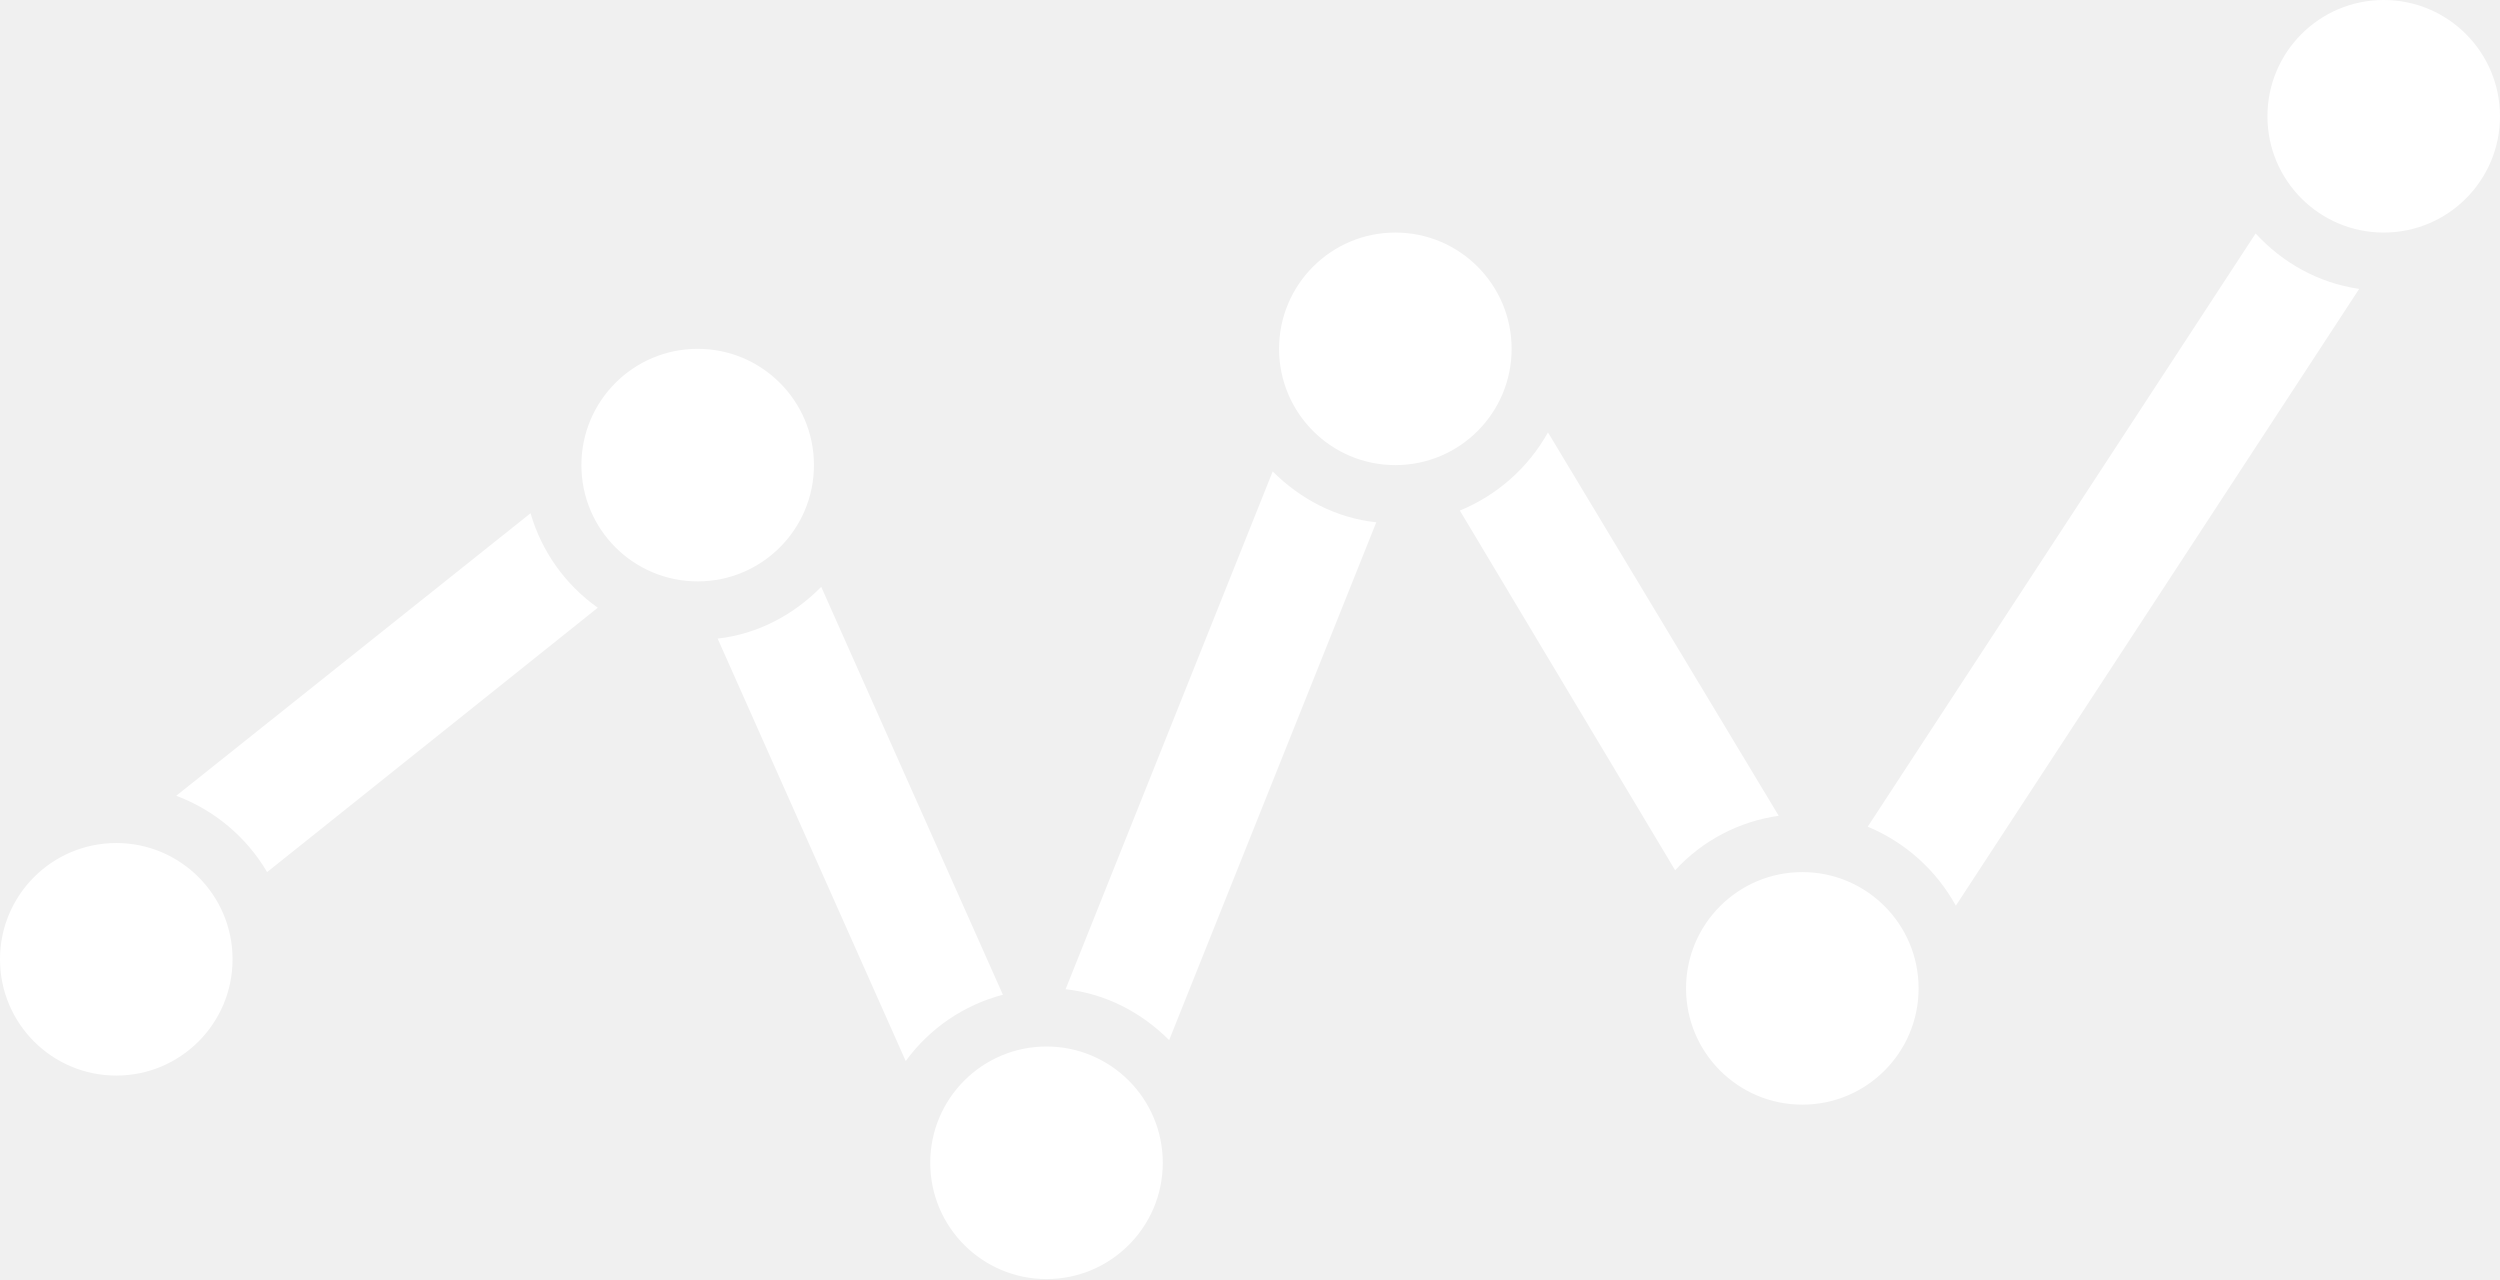
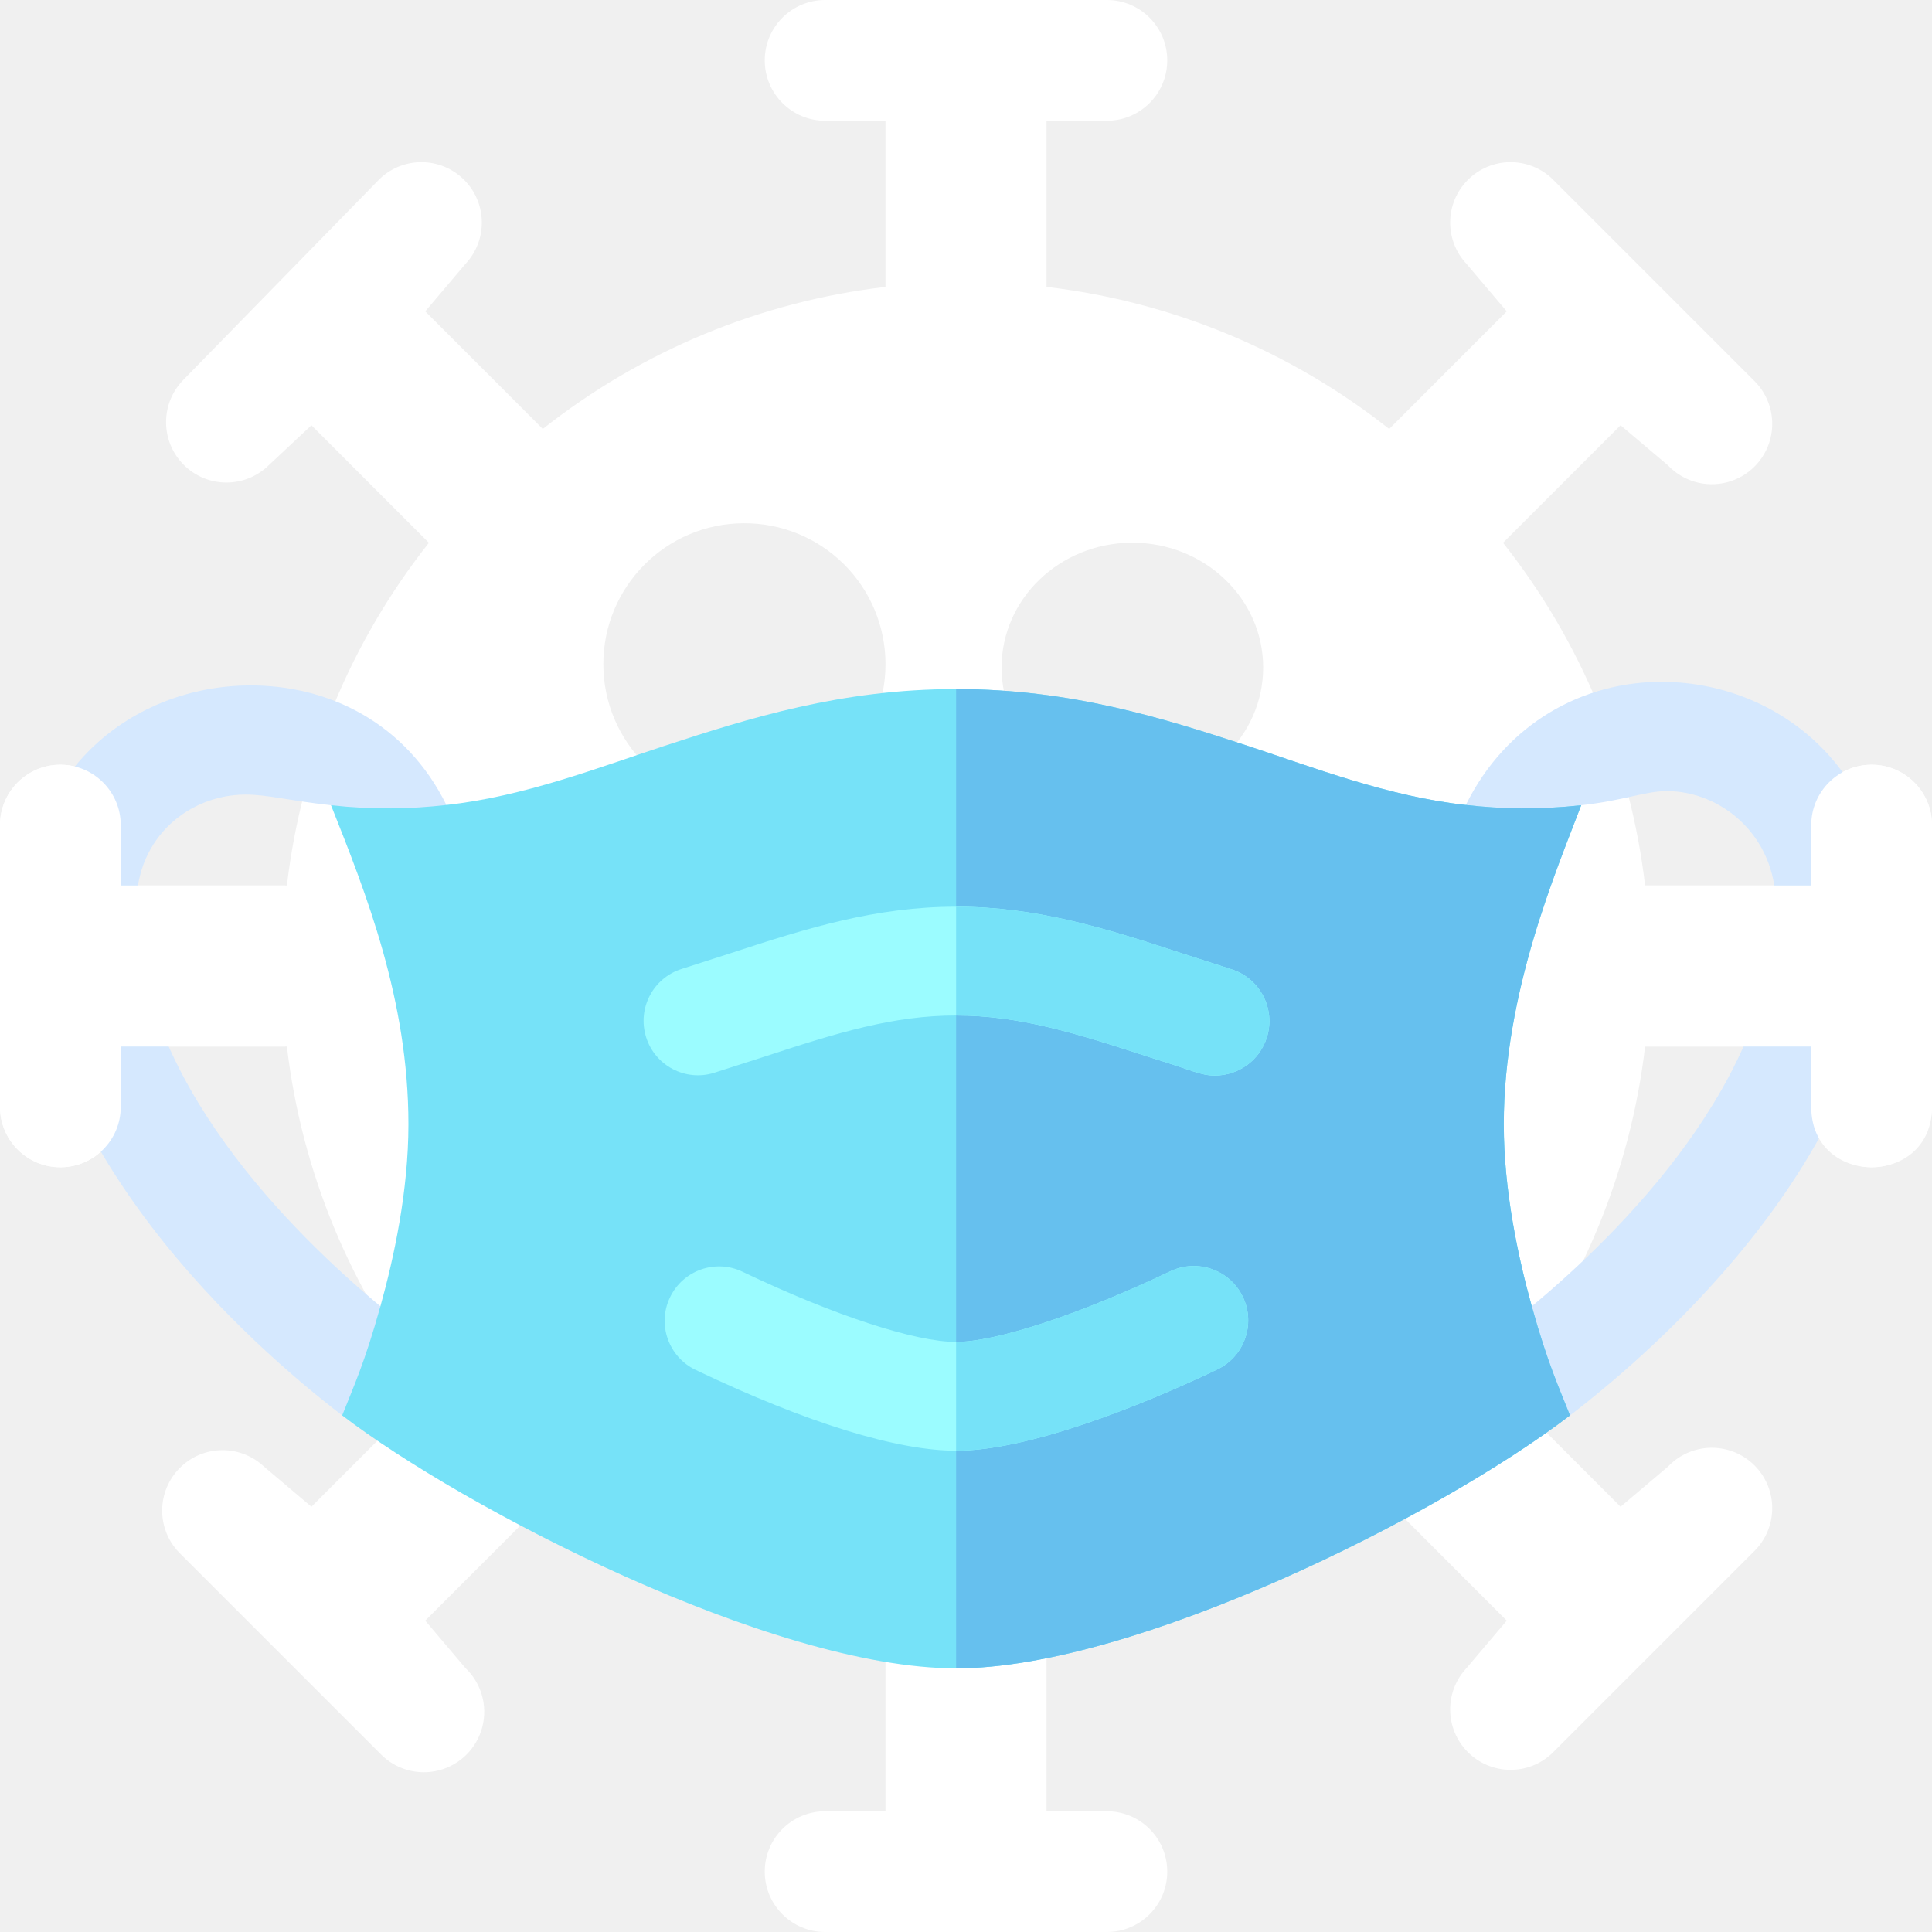
- <svg xmlns="http://www.w3.org/2000/svg" data-v-423bf9ae="" viewBox="0 0 117.273 60" class="icon">
-   <g data-v-423bf9ae="" id="6e99b7e3-2a9a-4b89-8eb0-a444d0ca6dae" transform="matrix(1.363636,0,0,1.363636,-10.90909,-23.18182)" stroke="none" fill="white">
-     <path style="marker:none" d="M90 17a4 4 0 1 0 0 8 4 4 0 0 0 0-8zm-34 8a4 4 0 1 0 0 8 4 4 0 0 0 0-8zm29.594.031L72.25 45.438a6.16 6.16 0 0 1 3.031 2.718l13.875-21.218c-1.403-.201-2.642-.903-3.562-1.907zM32 29a4 4 0 1 0 0 8 4 4 0 0 0 0-8zm29.25 2.875a6.132 6.132 0 0 1-3.031 2.688l7.406 12.374a5.976 5.976 0 0 1 3.563-1.874L61.25 31.874zm-9.469 1.344L44.656 51.03c1.391.151 2.617.805 3.563 1.75l7.125-17.812c-1.391-.151-2.617-.805-3.563-1.75zM26.25 34.656l-12.188 9.719A6.111 6.111 0 0 1 17.189 47l11.375-9.094a6.044 6.044 0 0 1-2.313-3.25zm10 2.532c-.941.955-2.169 1.622-3.563 1.78l6.47 14.532a6.028 6.028 0 0 1 3.343-2.281l-6.25-14.032zM12 46a4 4 0 1 0 0 8 4 4 0 0 0 0-8zm58 1a4 4 0 1 0 0 8 4 4 0 0 0 0-8zm-26 6a4 4 0 1 0 0 8 4 4 0 0 0 0-8z" color="#000" overflow="visible" />
+ <svg xmlns="http://www.w3.org/2000/svg" data-v-423bf9ae="" viewBox="0 0 60 60" class="icon" version="1.1" id="svg283">
+   <defs id="defs287">
+     <mask maskUnits="userSpaceOnUse" id="mask456">
+       <rect style="fill:#ffffff" id="rect458" width="14.229" height="21.571" x="51.099" y="20.345" />
+     </mask>
+     <mask maskUnits="userSpaceOnUse" id="mask460">
+       <rect style="fill:#ffffff;stroke-width:0.8" id="rect462" width="11.383" height="17.257" x="40.879" y="16.276" />
+     </mask>
+     <mask maskUnits="userSpaceOnUse" id="mask472">
+       <rect style="fill:#ffffff;stroke-width:0.8" id="rect474" width="16.282" height="15.744" x="-9.201" y="15.805" />
+     </mask>
+   </defs>
+   <g style="display:inline" id="g390">
+     <g style="fill:#ffffff" fill="white" stroke="none" transform="scale(1.25)" id="g388" data-v-423bf9ae="">
+       <path transform="scale(0.8)" d="M 25.625 0 A 1.875 1.875 0 0 0 25.625 3.75 L 27.5 3.75 L 27.5 8.91 A 21.128 21.128 0 0 0 16.857 13.322 L 13.207 9.67 L 14.451 8.201 A 1.876 1.876 0 0 0 11.799 5.549 L 5.693 11.799 A 1.875 1.875 0 0 0 8.344 14.451 L 9.672 13.207 L 13.32 16.857 A 21.125 21.125 0 0 0 8.91 27.5 L 3.75 27.5 L 3.75 25.625 A 1.875 1.875 0 0 0 0 25.625 L 0 34.375 A 1.875 1.875 0 0 0 3.75 34.375 L 3.75 32.5 L 8.91 32.5 A 21.125 21.125 0 0 0 13.322 43.143 L 9.672 46.793 L 8.201 45.549 A 1.876 1.876 0 0 0 5.549 48.201 L 11.799 54.451 A 1.876 1.876 0 1 0 14.451 51.799 L 13.207 50.33 L 16.857 46.678 A 21.128 21.128 0 0 0 27.5 51.09 L 27.5 56.25 L 25.625 56.25 A 1.875 1.875 0 0 0 25.625 60 L 34.375 60 A 1.875 1.875 0 0 0 34.375 56.25 L 32.5 56.25 L 32.5 51.09 A 21.128 21.128 0 0 0 43.143 46.678 L 46.793 50.33 L 45.549 51.799 A 1.876 1.876 0 0 0 48.201 54.451 L 54.451 48.201 A 1.876 1.876 0 1 0 51.799 45.549 L 50.328 46.793 L 46.68 43.143 A 21.125 21.125 0 0 0 51.09 32.5 L 56.25 32.5 L 56.25 34.375 A 1.875 1.875 0 0 0 60 34.375 L 60 25.625 A 1.875 1.875 0 0 0 58.125 23.75 A 1.875 1.875 0 0 0 56.25 25.625 L 56.25 27.5 L 51.09 27.5 A 21.125 21.125 0 0 0 46.678 16.857 L 50.328 13.207 L 51.799 14.451 A 1.876 1.876 0 1 0 54.451 11.799 L 48.201 5.549 A 1.876 1.876 0 0 0 45.549 8.201 L 46.793 9.67 L 43.143 13.322 A 21.128 21.128 0 0 0 32.5 8.91 L 32.5 3.75 L 34.375 3.75 A 1.875 1.875 0 0 0 34.375 0 L 25.625 0 z M 23.1 16.25 A 4.375 4.375 0 0 1 27.5 20.625 A 4.375 4.375 0 0 1 23.125 25 A 4.375 4.375 0 0 1 23.1 16.25 z M 35.129 16.854 A 4.061 3.877 0 0 1 35.168 16.854 A 4.061 3.877 0 0 1 39.229 20.73 A 4.061 3.877 0 0 1 35.168 24.607 A 4.061 3.877 0 0 1 31.105 20.73 A 4.061 3.877 0 0 1 35.129 16.854 z M 37.49 36.25 A 2.5 2.5 0 0 1 40 38.75 A 2.5 2.5 0 0 1 37.5 41.25 A 2.5 2.5 0 0 1 37.49 36.25 z " style="fill:#ffffff;stroke-width:1.25" id="path386" />
+     </g>
+   </g>
+   <g id="layer5" style="display:inline">
+     <g id="g367" transform="matrix(0.1126401,0,0,0.1126401,0.856924,7.657815)">
+       <path id="path349" fill="#d5e8fe" d="m 451,120.006 c -22.032,-0.199 -43.337,11.385 -54.464,33.946 l 16.09,15.038 15.719,-14.963 c 11.969,-1.318 17.557,-3.896 23.655,-3.895 14.668,0.003 30,12.003 30,31.469 0,48.008 -43.081,90.474 -67.278,110.572 l -9.97,14.357 20.508,15.727 C 450.008,303.293 512,249.064 512,181.601 512,144.97 483.438,120.299 451,120.006 Z" />
+       <path id="path351" fill="#d5e8fe" d="m 30,181.601 c 0,-18.963 14.809,-30.459 30,-30.509 6.103,-0.02 11.645,1.611 23.659,2.935 l 15.636,14.964 16.171,-15.037 C 104.38,131.491 83.102,120.815 61,120.996 28.988,121.259 0,144.541 0,181.6 0,249.062 61.99,303.29 86.739,322.256 l 20.51,-15.725 -9.97,-14.359 C 73.081,272.075 30,229.609 30,181.601 Z" />
+       <path id="path353" fill="#76e2f8" d="m 407,241.996 c 0,-36.504 14.645,-70.23 21.345,-87.969 -11.569,1.276 -22.031,1.057 -31.809,-0.075 -21.196,-2.271 -42.362,-10.459 -59.863,-16.208 -23.584,-7.734 -48.988,-15.747 -80.673,-15.747 -31.685,0 -57.089,8.013 -80.673,15.747 -17.914,5.888 -38.527,13.897 -59.861,16.21 -9.778,1.13 -20.237,1.351 -31.807,0.073 9.63,24.223 21.341,53.624 21.341,87.969 0,18.358 -4.003,36.83 -7.722,50.176 -4.389,15.745 -7.315,21.899 -10.54,30.084 33.03,25.309 118.25,69.739 169.261,69.739 49.125,0 133.043,-41.981 169.259,-69.739 -3.063,-7.776 -6.096,-14.145 -10.538,-30.084 C 411.003,278.824 407,260.354 407,241.996 Z" />
+       <path id="path355" fill="#66c0ee" d="M 414.722,292.173 C 411.003,278.825 407,260.355 407,241.997 c 0,-36.504 14.645,-70.23 21.345,-87.969 -11.569,1.276 -22.031,1.057 -31.809,-0.075 C 375.34,151.682 354.174,143.494 336.673,137.745 313.089,130.011 287.685,121.998 256,121.998 v 270 c 49.125,0 133.043,-41.981 169.259,-69.739 -3.063,-7.779 -6.095,-14.147 -10.537,-30.086 z" />
+       <g id="g365">
+         <path id="path357" fill="#9bfcff" d="m 331.854,199.237 -13.945,-4.497 c -20.83,-6.841 -39.833,-12.744 -61.908,-12.744 -22.075,0 -41.078,5.903 -61.967,12.759 l -13.667,4.395 c -7.91,2.476 -12.319,10.884 -9.844,18.794 2.446,7.896 10.898,12.334 18.779,9.844 l 14.15,-4.541 c 19.893,-6.533 35.263,-11.25 52.548,-11.25 17.285,0 32.655,4.717 53.705,11.616 11.483,3.503 13.599,4.937 17.666,4.937 6.387,0 12.305,-4.102 14.312,-10.518 2.475,-7.896 -1.919,-16.319 -9.829,-18.795 z" />
+         <path id="path359" fill="#76e2f8" d="m 327.371,228.549 c 6.387,0 12.305,-4.102 14.312,-10.518 2.476,-7.896 -1.919,-16.318 -9.829,-18.794 l -13.945,-4.497 c -20.83,-6.841 -39.833,-12.744 -61.908,-12.744 v 30 c 17.285,0 32.655,4.717 53.705,11.616 11.482,3.503 13.598,4.937 17.665,4.937 z" />
+         <path id="path361" fill="#9bfcff" d="m 335.076,289.618 c -3.574,-7.5 -12.51,-10.635 -19.995,-7.104 -25.605,12.202 -48.314,19.482 -59.081,19.482 -11.045,0 -33.139,-7.046 -58.891,-19.351 -7.456,-3.574 -16.421,-0.41 -19.995,7.075 -3.574,7.471 -0.41,16.421 7.075,19.995 30.938,14.78 55.771,22.28 71.811,22.28 19.805,0 50.526,-12.173 71.972,-22.397 7.485,-3.559 10.664,-12.509 7.104,-19.98 z" />
+         <path id="path363" fill="#76e2f8" d="m 335.076,289.618 c -3.574,-7.5 -12.51,-10.635 -19.995,-7.104 -25.605,12.202 -48.314,19.482 -59.081,19.482 v 30 c 19.805,0 50.526,-12.173 71.972,-22.397 7.485,-3.56 10.664,-12.51 7.104,-19.981 z" />
+       </g>
+     </g>
+   </g>
+   <g id="layer1" style="display:inline">
+     <g data-v-423bf9ae="" id="829397a9-3987-497d-b614-f17717389d33" transform="scale(1.25)" stroke="none" fill="white" style="fill:#ffffff" mask="url(#mask460)">
+       <path d="M 46.5,19 C 45.672,19 45,19.672 45,20.5 V 22 h -4.128 c -0.365,-3.11 -1.587,-6.058 -3.53,-8.514 l 2.921,-2.921 1.176,0.996 c 1.415,1.415 3.537,-0.707 2.122,-2.122 l -5,-5 C 37.146,3.025 35.024,5.147 36.439,6.561 l 0.996,1.175 -2.921,2.922 C 32.058,8.715 29.11,7.493 26,7.128 V 3 h 1.5 c 2,0 2,-3 0,-3 h -7 c -2,0 -2,3 0,3 H 22 v 4.128 c -3.11,0.365 -6.058,1.587 -8.514,3.53 L 10.565,7.736 11.561,6.561 C 12.975,5.146 10.853,3.024 9.439,4.439 l -4.884,5 c -1.366,1.413 0.706,3.487 2.12,2.122 l 1.062,-0.996 2.92,2.921 C 8.715,15.942 7.493,18.89 7.128,22 H 3 v -1.5 c 0,-2 -3,-2 -3,0 v 7 c 0,2 3,2 3,0 V 26 h 4.128 c 0.365,3.11 1.587,6.058 3.53,8.514 L 7.737,37.435 6.561,36.439 C 5.146,35.025 3.024,37.147 4.439,38.561 l 5,5 c 1.415,1.415 3.537,-0.707 2.122,-2.122 l -0.996,-1.175 2.921,-2.922 c 2.456,1.943 5.404,3.165 8.514,3.53 V 45 h -1.5 c -2,0 -2,3 0,3 h 7 c 2,0 2,-3 0,-3 H 26 v -4.128 c 3.11,-0.365 6.058,-1.587 8.514,-3.53 l 2.921,2.922 -0.996,1.175 c -1.414,1.415 0.708,3.537 2.122,2.122 l 5,-5 c 1.415,-1.415 -0.707,-3.537 -2.122,-2.122 l -1.176,0.996 -2.92,-2.921 C 39.285,32.058 40.507,29.11 40.872,26 H 45 v 1.5 c 0,2 3,2 3,0 v -7 C 48,19.672 47.328,19 46.5,19 Z m -28,1 C 15.382,20 13.82,16.23 16.025,14.025 18.23,11.82 22,13.382 22,16.5 22,18.433 20.433,20 18.5,20 Z M 30,33 C 28.218,33 27.326,30.846 28.586,29.586 29.846,28.326 32,29.218 32,31 c 0,1.105 -0.895,2 -2,2 z" id="path280" style="fill:#ffffff" />
+     </g>
+     <rect style="fill:#ffffff" id="rect452" width="25.803" height="25.154" x="-16.951" y="14.283" mask="url(#mask456)" />
+   </g>
+   <g id="g468" style="display:inline">
+     <g data-v-423bf9ae="" id="g466" transform="scale(1.25)" stroke="none" fill="white" style="fill:#ffffff" mask="url(#mask472)">
+       <path d="M 46.5,19 A 1.5,1.5 0 0 0 45,20.5 V 22 h -4.128 a 16.9,16.9 0 0 0 -3.53,-8.514 l 2.921,-2.921 1.176,0.996 a 1.5,1.5 0 1 0 2.122,-2.122 l -5,-5 a 1.5,1.5 0 0 0 -2.122,2.122 l 0.996,1.175 -2.921,2.922 A 16.902,16.902 0 0 0 26,7.128 V 3 h 1.5 a 1.5,1.5 0 0 0 0,-3 h -7 a 1.5,1.5 0 0 0 0,3 H 22 v 4.128 a 16.902,16.902 0 0 0 -8.514,3.53 L 10.565,7.736 11.561,6.561 A 1.5,1.5 0 0 0 9.439,4.439 l -4.884,5 a 1.5,1.5 0 0 0 2.12,2.122 l 1.062,-0.996 2.92,2.921 A 16.9,16.9 0 0 0 7.128,22 H 3 v -1.5 a 1.5,1.5 0 0 0 -3,0 v 7 a 1.5,1.5 0 0 0 3,0 V 26 h 4.128 a 16.9,16.9 0 0 0 3.53,8.514 L 7.737,37.435 6.561,36.439 a 1.5,1.5 0 0 0 -2.122,2.122 l 5,5 a 1.5,1.5 0 1 0 2.122,-2.122 l -0.996,-1.175 2.921,-2.922 A 16.902,16.902 0 0 0 22,40.872 V 45 h -1.5 a 1.5,1.5 0 0 0 0,3 h 7 a 1.5,1.5 0 0 0 0,-3 H 26 v -4.128 a 16.902,16.902 0 0 0 8.514,-3.53 l 2.921,2.922 -0.996,1.175 a 1.5,1.5 0 0 0 2.122,2.122 l 5,-5 a 1.5,1.5 0 1 0 -2.122,-2.122 l -1.176,0.996 -2.92,-2.921 A 16.9,16.9 0 0 0 40.872,26 H 45 v 1.5 a 1.5,1.5 0 0 0 3,0 v -7 A 1.5,1.5 0 0 0 46.5,19 Z m -28,1 A 3.5,3.5 0 1 1 22,16.5 3.5,3.5 0 0 1 18.5,20 Z M 30,33 a 2,2 0 1 1 2,-2 2,2 0 0 1 -2,2 z" id="path464" style="fill:#ffffff" />
+     </g>
  </g>
</svg>
